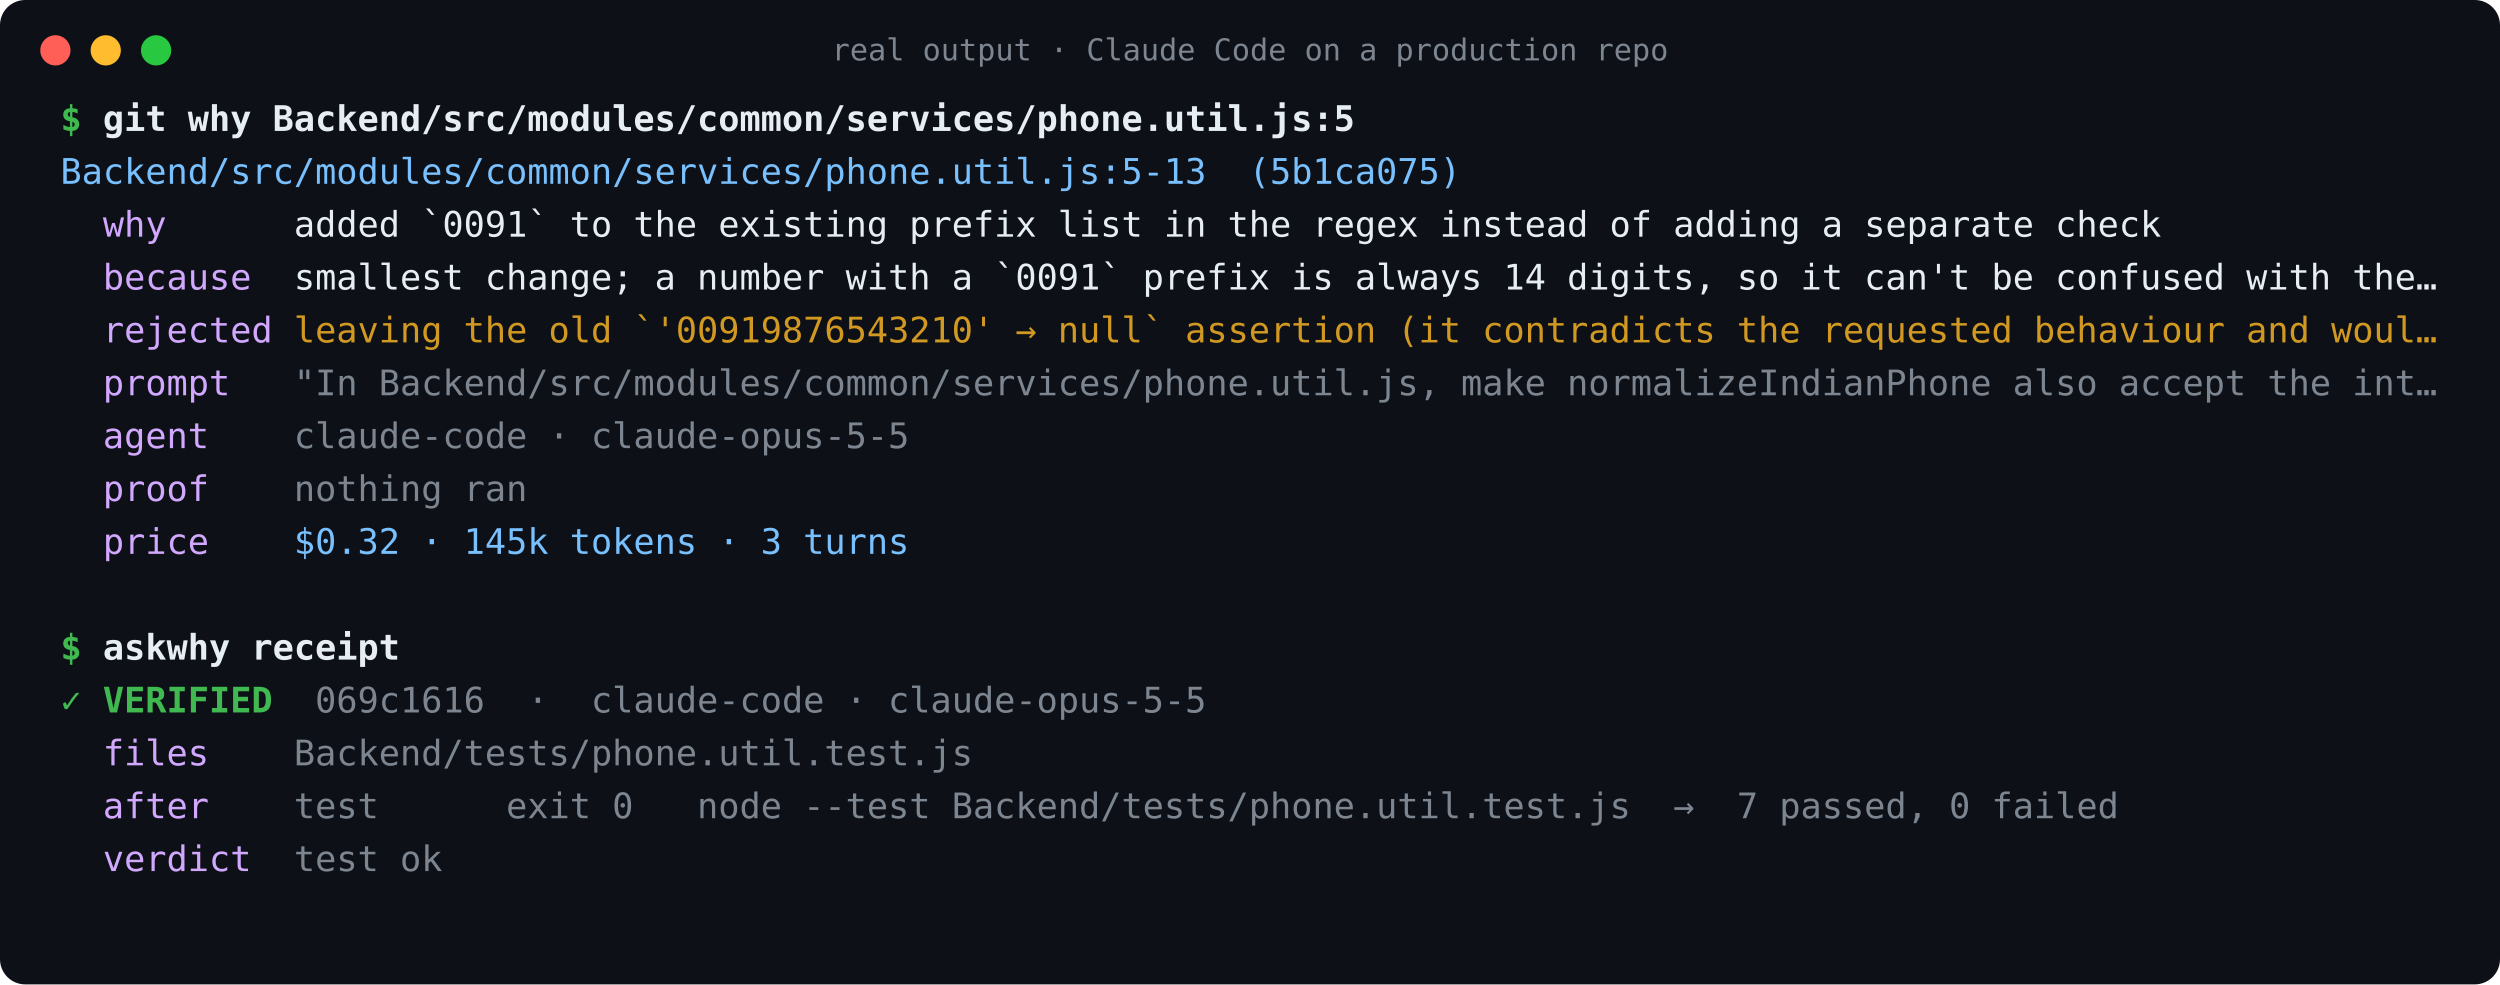
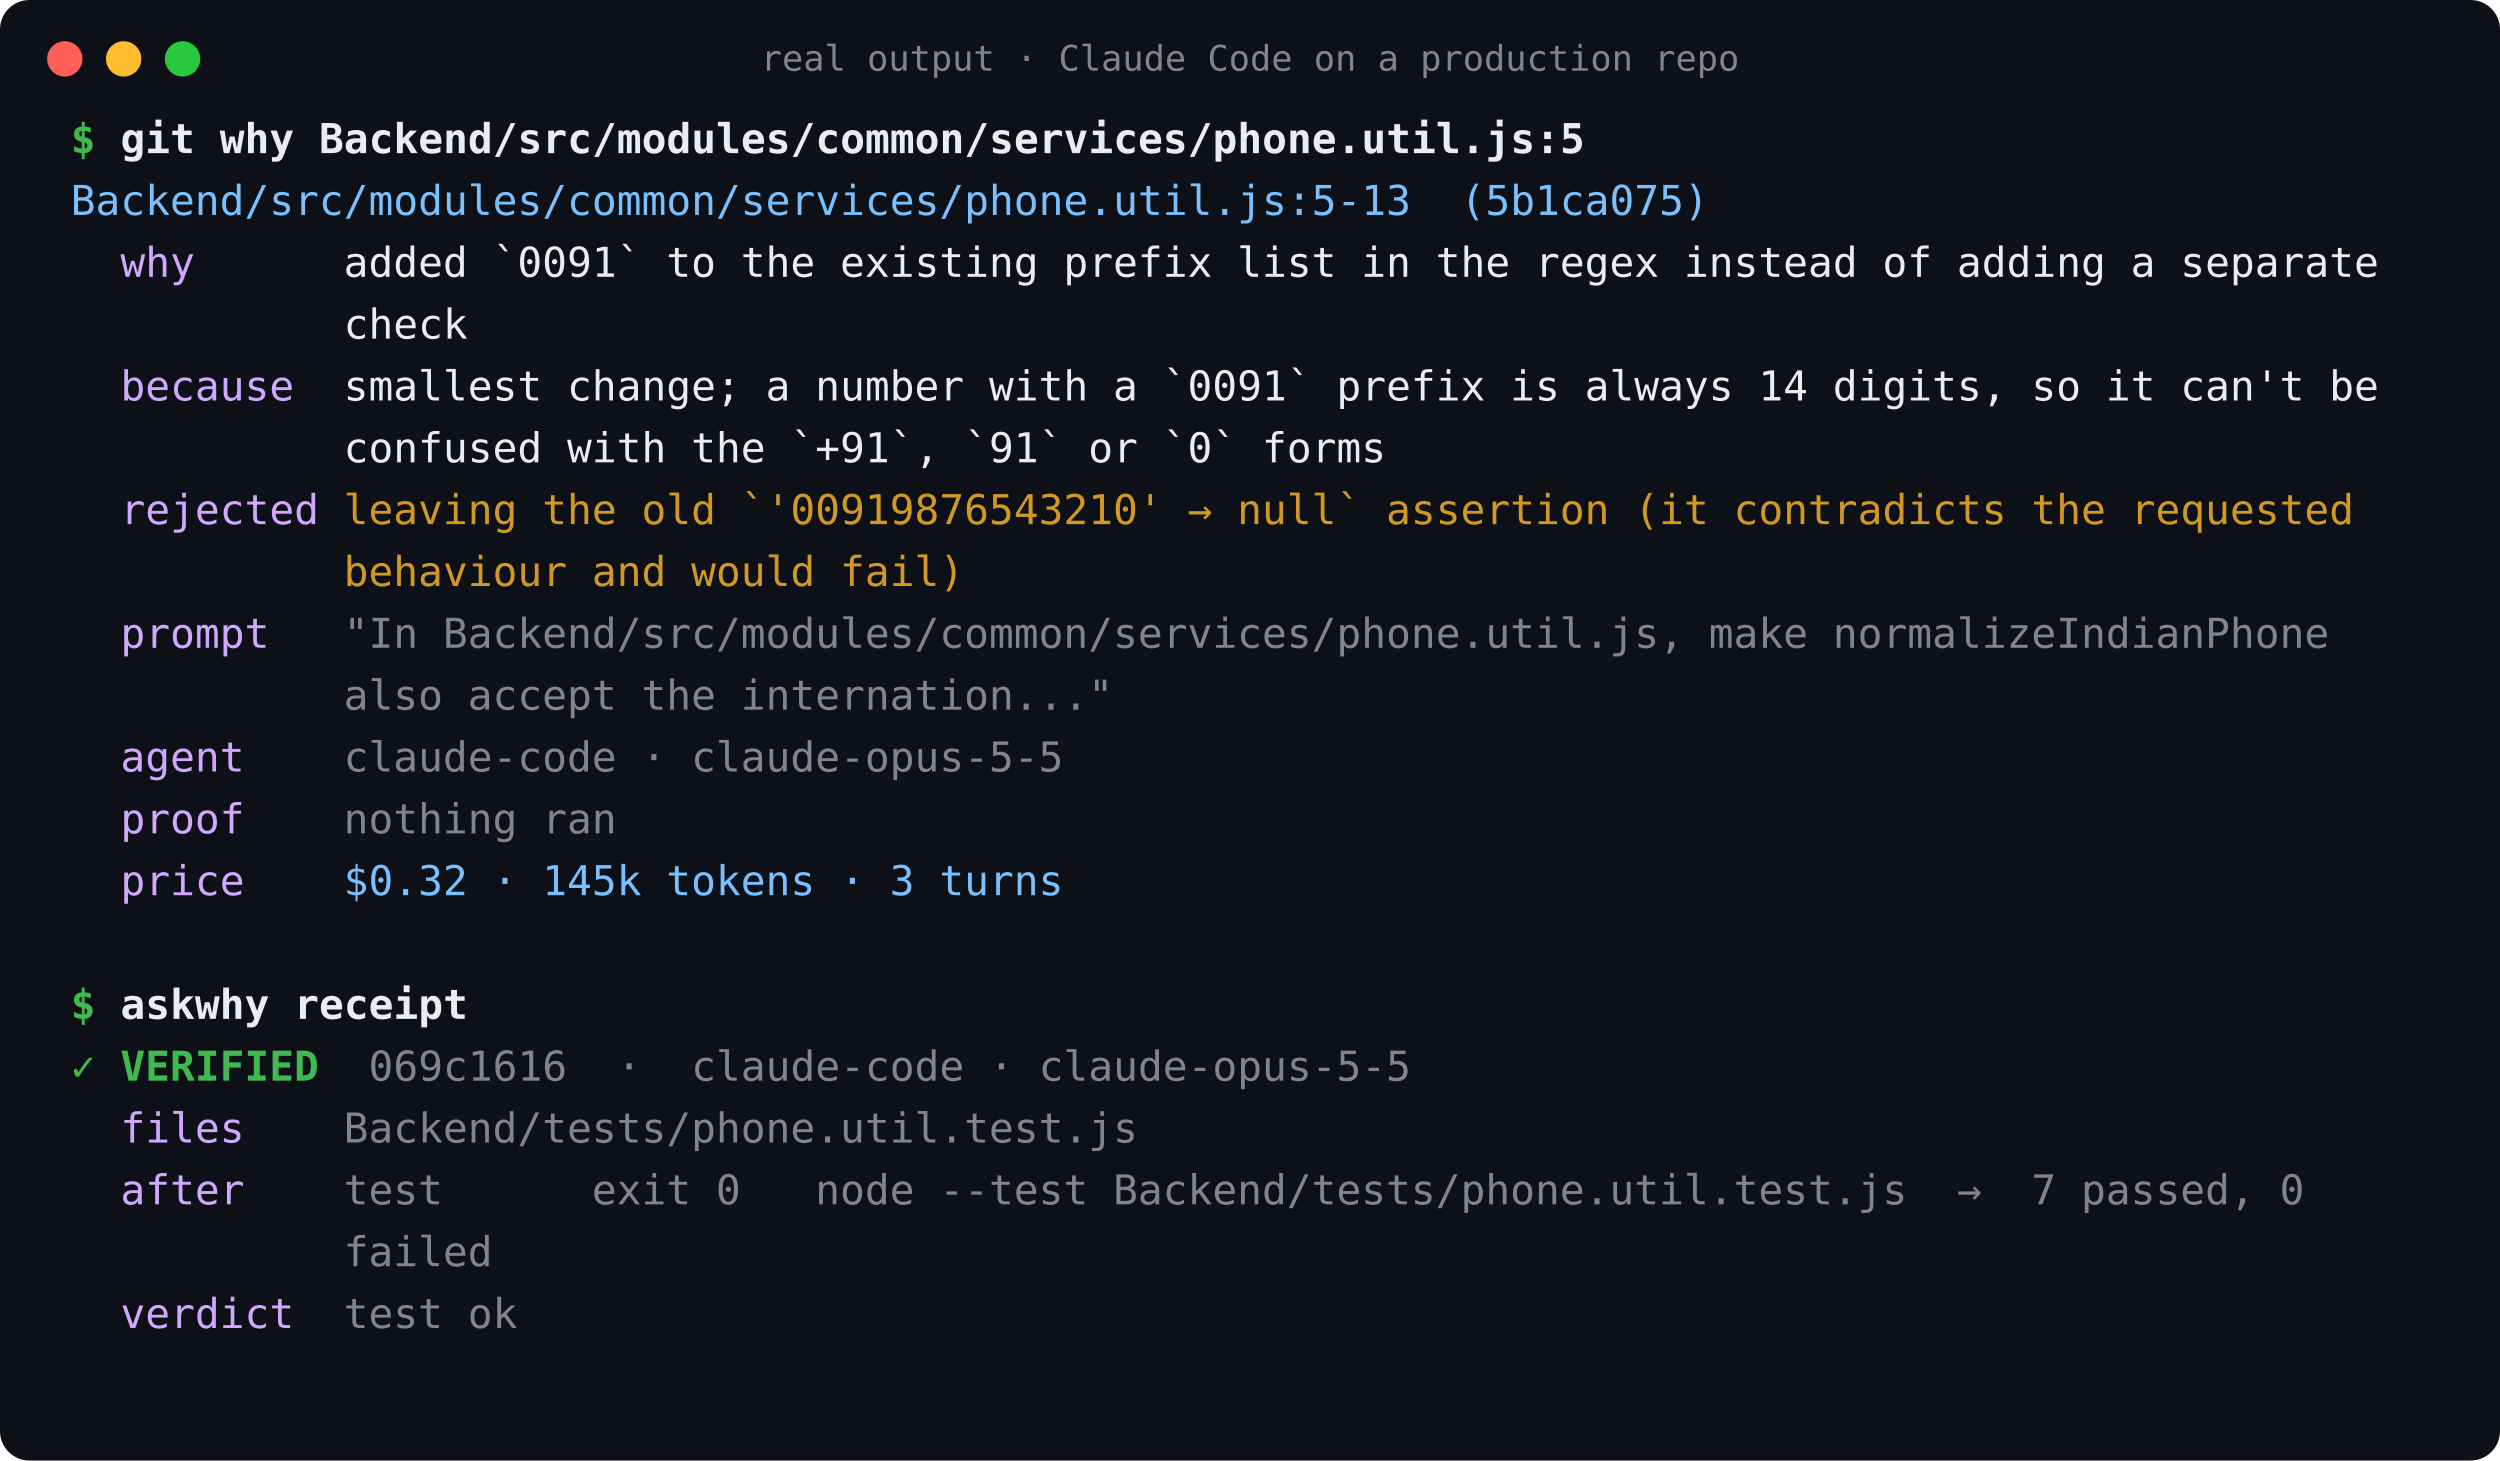
- <svg xmlns="http://www.w3.org/2000/svg" width="993" height="391" viewBox="0 0 993 391" style="white-space:pre" font-family="ui-monospace,SFMono-Regular,Menlo,Consolas,monospace" font-size="14">
-   <rect width="993" height="391" rx="10" fill="#0d1117" />
+ <svg xmlns="http://www.w3.org/2000/svg" width="849" height="496" viewBox="0 0 849 496" font-family="ui-monospace,SFMono-Regular,Menlo,Consolas,monospace" font-size="14">
+   <rect width="849" height="496" rx="10" fill="#0d1117" />
  <circle cx="22" cy="20" r="6" fill="#ff5f57" />
  <circle cx="42" cy="20" r="6" fill="#febc2e" />
  <circle cx="62" cy="20" r="6" fill="#28c840" />
-   <text x="496.5" y="24" fill="#7d8590" font-size="12" text-anchor="middle">real output · Claude Code on a production repo</text>
-   <g xml:space="preserve">
-     <text xml:space="preserve" x="24" y="52" fill="#3fb950" font-weight="700">$</text>
-     <text xml:space="preserve" x="40.86" y="52" fill="#e6edf3" font-weight="700">git why Backend/src/modules/common/services/phone.util.js:5</text>
-     <text xml:space="preserve" x="24" y="73" fill="#79c0ff">Backend/src/modules/common/services/phone.util.js:5-13  (5b1ca075)</text>
-     <text xml:space="preserve" x="40.86" y="94" fill="#d2a8ff">why</text>
-     <text xml:space="preserve" x="116.73" y="94" fill="#e6edf3">added `0091` to the existing prefix list in the regex instead of adding a separate check</text>
-     <text xml:space="preserve" x="40.86" y="115" fill="#d2a8ff">because</text>
-     <text xml:space="preserve" x="116.73" y="115" fill="#e6edf3">smallest change; a number with a `0091` prefix is always 14 digits, so it can't be confused with the…</text>
-     <text xml:space="preserve" x="40.86" y="136" fill="#d2a8ff">rejected</text>
-     <text xml:space="preserve" x="116.73" y="136" fill="#d29922">leaving the old `'00919876543210' → null` assertion (it contradicts the requested behaviour and woul…</text>
-     <text xml:space="preserve" x="40.86" y="157" fill="#d2a8ff">prompt</text>
-     <text xml:space="preserve" x="116.73" y="157" fill="#7d8590">"In Backend/src/modules/common/services/phone.util.js, make normalizeIndianPhone also accept the int…</text>
-     <text xml:space="preserve" x="40.86" y="178" fill="#d2a8ff">agent</text>
-     <text xml:space="preserve" x="116.73" y="178" fill="#7d8590">claude-code · claude-opus-5-5</text>
-     <text xml:space="preserve" x="40.86" y="199" fill="#d2a8ff">proof</text>
-     <text xml:space="preserve" x="116.73" y="199" fill="#7d8590">nothing ran</text>
-     <text xml:space="preserve" x="40.86" y="220" fill="#d2a8ff">price</text>
-     <text xml:space="preserve" x="116.73" y="220" fill="#79c0ff">$0.32 · 145k tokens · 3 turns</text>
-     <text xml:space="preserve" x="24" y="241" fill="#79c0ff" />
-     <text xml:space="preserve" x="24" y="262" fill="#3fb950" font-weight="700">$</text>
-     <text xml:space="preserve" x="40.86" y="262" fill="#e6edf3" font-weight="700">askwhy receipt</text>
-     <text xml:space="preserve" x="24" y="283" fill="#3fb950" font-weight="700">✓ VERIFIED</text>
-     <text xml:space="preserve" x="108.3" y="283" fill="#7d8590">  069c1616  ·  claude-code · claude-opus-5-5</text>
-     <text xml:space="preserve" x="40.86" y="304" fill="#d2a8ff">files</text>
-     <text xml:space="preserve" x="116.73" y="304" fill="#7d8590">Backend/tests/phone.util.test.js</text>
-     <text xml:space="preserve" x="40.86" y="325" fill="#d2a8ff">after</text>
-     <text xml:space="preserve" x="116.73" y="325" fill="#7d8590">test      exit 0   node --test Backend/tests/phone.util.test.js  →  7 passed, 0 failed</text>
-     <text xml:space="preserve" x="40.86" y="346" fill="#d2a8ff">verdict</text>
-     <text xml:space="preserve" x="116.73" y="346" fill="#7d8590">test ok</text>
-   </g>
+   <text x="424.5" y="24" fill="#7d8590" font-size="12" text-anchor="middle">real output · Claude Code on a production repo</text>
+   <text xml:space="preserve" x="24.0" y="52" fill="#3fb950" font-weight="700">$</text>
+   <text xml:space="preserve" x="40.9" y="52" fill="#e6edf3" font-weight="700">git why Backend/src/modules/common/services/phone.util.js:5</text>
+   <text xml:space="preserve" x="24.0" y="73" fill="#79c0ff">Backend/src/modules/common/services/phone.util.js:5-13  (5b1ca075)</text>
+   <text xml:space="preserve" x="40.9" y="94" fill="#d2a8ff">why</text>
+   <text xml:space="preserve" x="116.7" y="94" fill="#e6edf3">added `0091` to the existing prefix list in the regex instead of adding a separate</text>
+   <text xml:space="preserve" x="116.7" y="115" fill="#e6edf3">check</text>
+   <text xml:space="preserve" x="40.9" y="136" fill="#d2a8ff">because</text>
+   <text xml:space="preserve" x="116.7" y="136" fill="#e6edf3">smallest change; a number with a `0091` prefix is always 14 digits, so it can't be</text>
+   <text xml:space="preserve" x="116.7" y="157" fill="#e6edf3">confused with the `+91`, `91` or `0` forms</text>
+   <text xml:space="preserve" x="40.9" y="178" fill="#d2a8ff">rejected</text>
+   <text xml:space="preserve" x="116.7" y="178" fill="#d29922">leaving the old `'00919876543210' → null` assertion (it contradicts the requested</text>
+   <text xml:space="preserve" x="116.7" y="199" fill="#d29922">behaviour and would fail)</text>
+   <text xml:space="preserve" x="40.9" y="220" fill="#d2a8ff">prompt</text>
+   <text xml:space="preserve" x="116.7" y="220" fill="#7d8590">"In Backend/src/modules/common/services/phone.util.js, make normalizeIndianPhone</text>
+   <text xml:space="preserve" x="116.7" y="241" fill="#7d8590">also accept the internation..."</text>
+   <text xml:space="preserve" x="40.9" y="262" fill="#d2a8ff">agent</text>
+   <text xml:space="preserve" x="116.7" y="262" fill="#7d8590">claude-code · claude-opus-5-5</text>
+   <text xml:space="preserve" x="40.9" y="283" fill="#d2a8ff">proof</text>
+   <text xml:space="preserve" x="116.7" y="283" fill="#7d8590">nothing ran</text>
+   <text xml:space="preserve" x="40.9" y="304" fill="#d2a8ff">price</text>
+   <text xml:space="preserve" x="116.7" y="304" fill="#79c0ff">$0.32 · 145k tokens · 3 turns</text>
+   <text xml:space="preserve" x="24.0" y="325" fill="#79c0ff" />
+   <text xml:space="preserve" x="24.0" y="346" fill="#3fb950" font-weight="700">$</text>
+   <text xml:space="preserve" x="40.9" y="346" fill="#e6edf3" font-weight="700">askwhy receipt</text>
+   <text xml:space="preserve" x="24.0" y="367" fill="#3fb950" font-weight="700">✓ VERIFIED</text>
+   <text xml:space="preserve" x="108.3" y="367" fill="#7d8590">  069c1616  ·  claude-code · claude-opus-5-5</text>
+   <text xml:space="preserve" x="40.9" y="388" fill="#d2a8ff">files</text>
+   <text xml:space="preserve" x="116.7" y="388" fill="#7d8590">Backend/tests/phone.util.test.js</text>
+   <text xml:space="preserve" x="40.9" y="409" fill="#d2a8ff">after</text>
+   <text xml:space="preserve" x="116.7" y="409" fill="#7d8590">test      exit 0   node --test Backend/tests/phone.util.test.js  →  7 passed, 0</text>
+   <text xml:space="preserve" x="116.7" y="430" fill="#7d8590">failed</text>
+   <text xml:space="preserve" x="40.9" y="451" fill="#d2a8ff">verdict</text>
+   <text xml:space="preserve" x="116.7" y="451" fill="#7d8590">test ok</text>
</svg>
